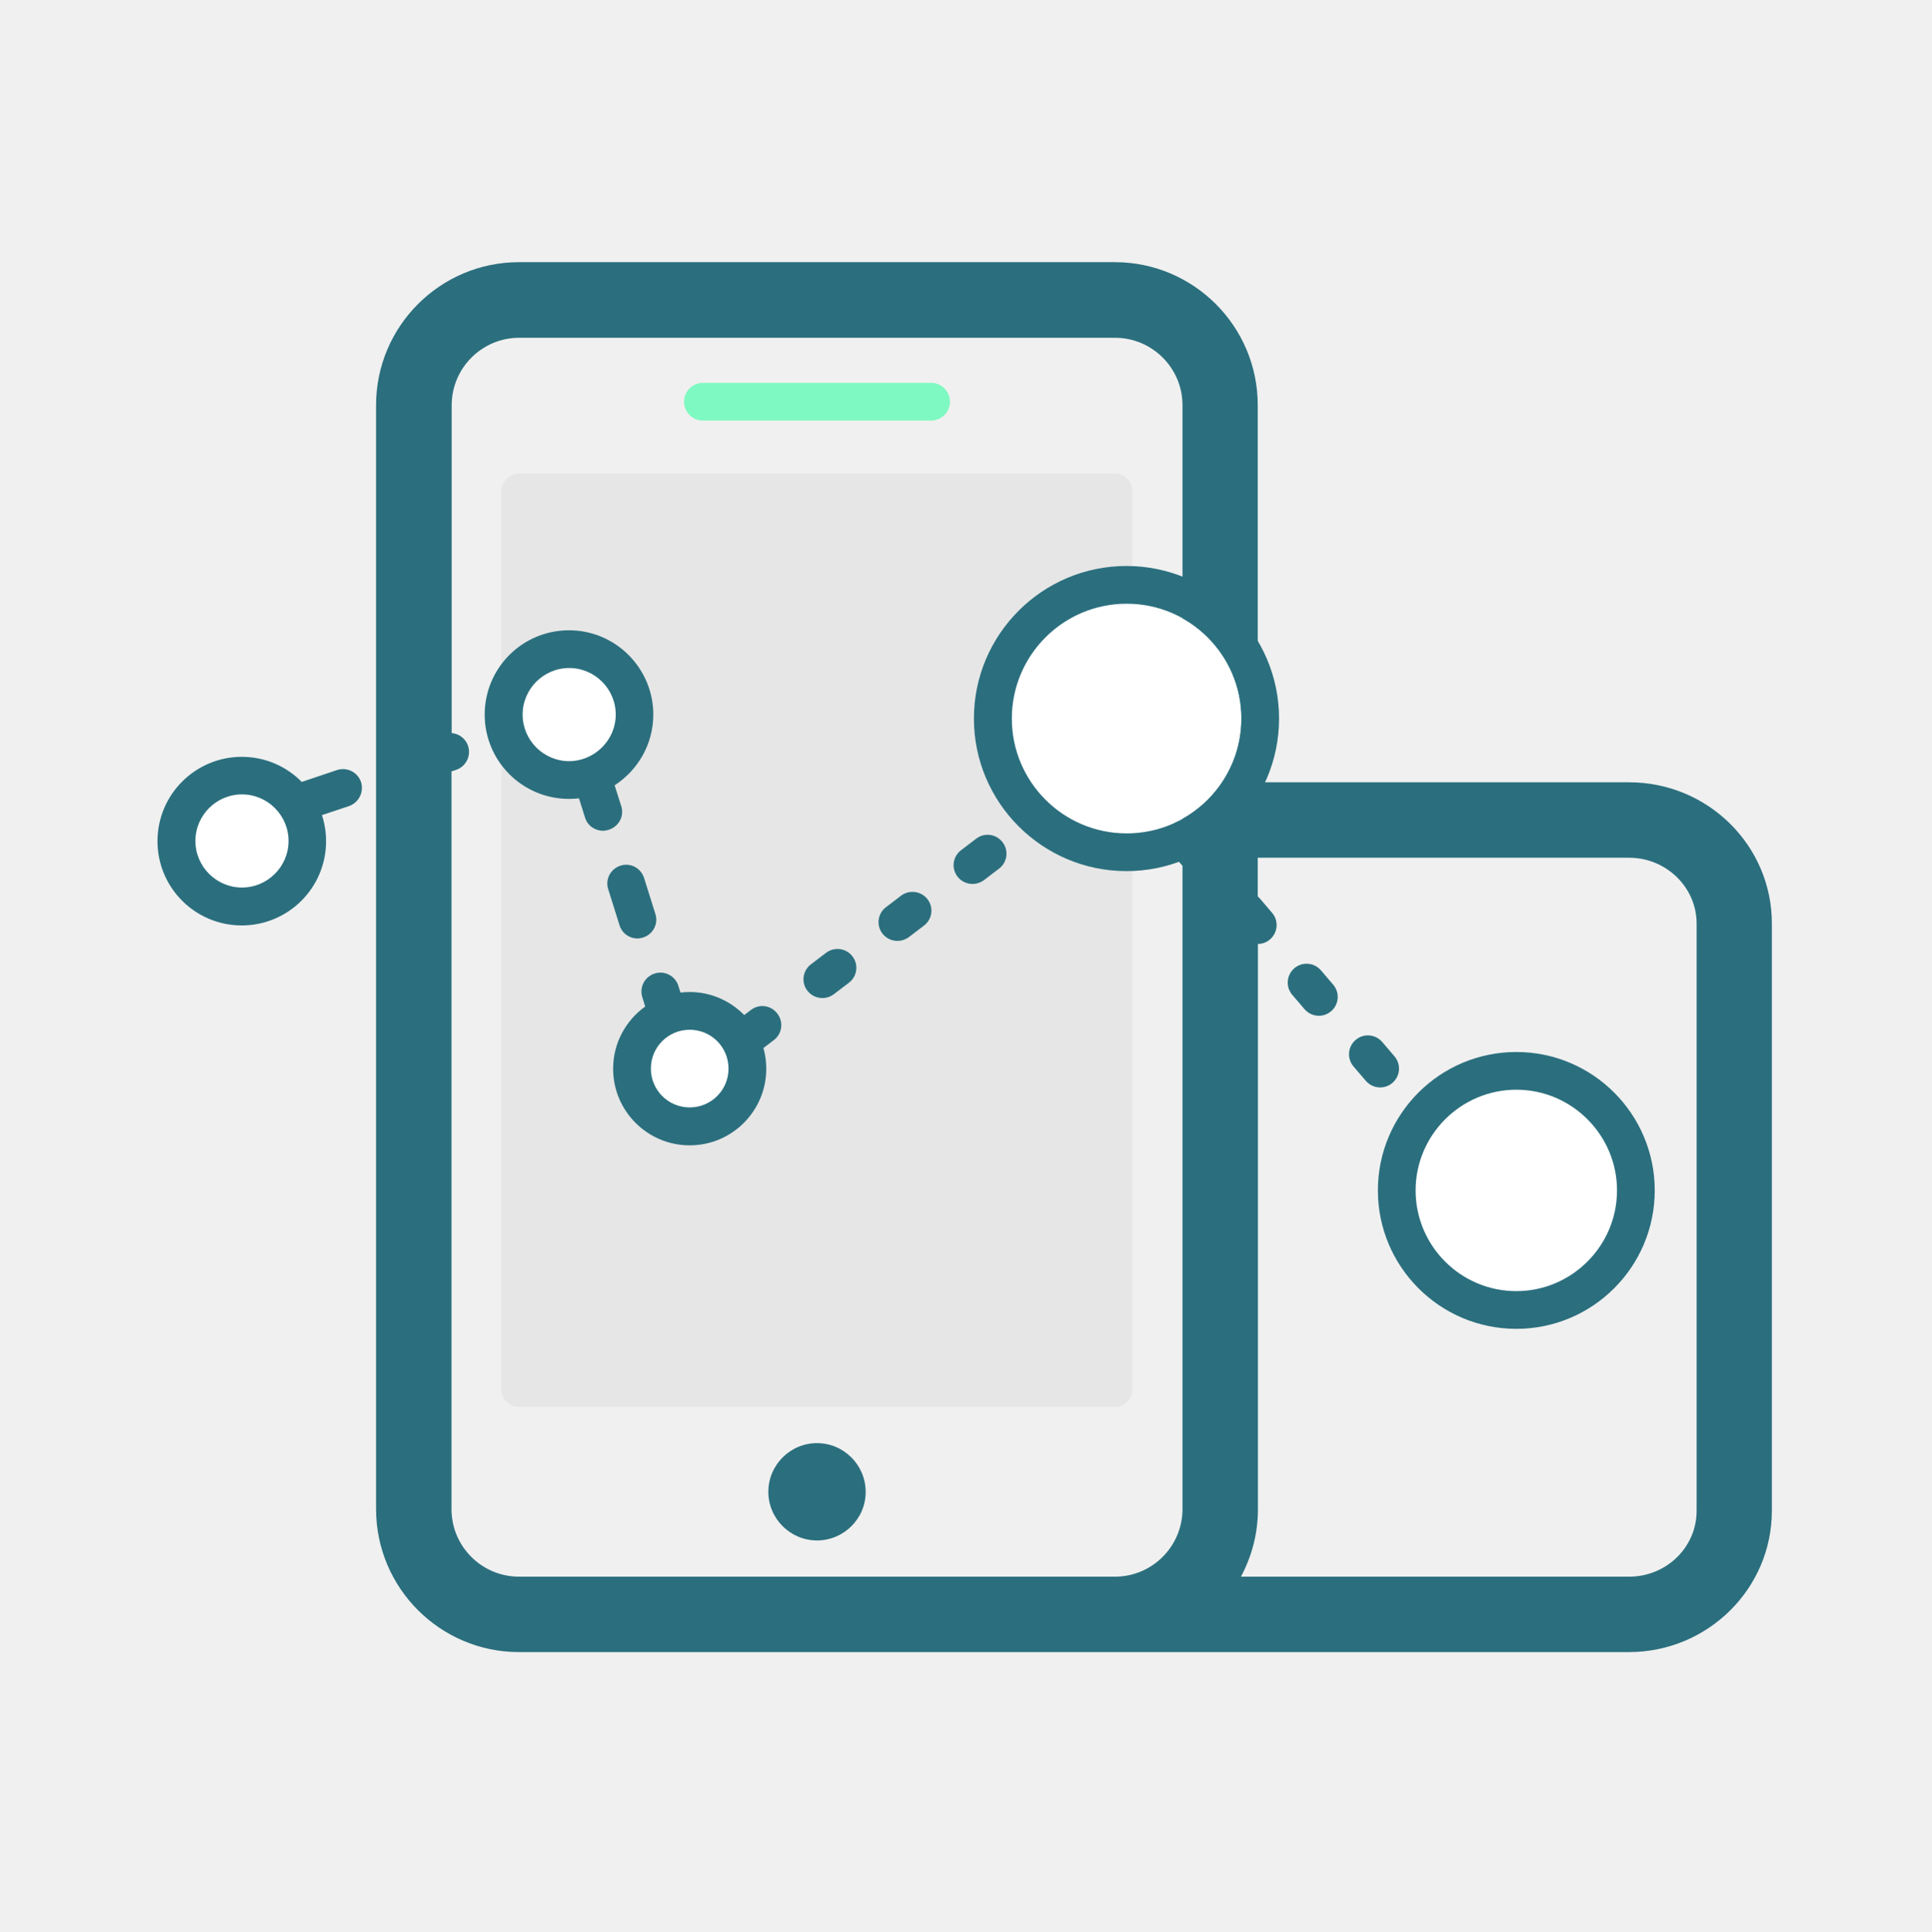
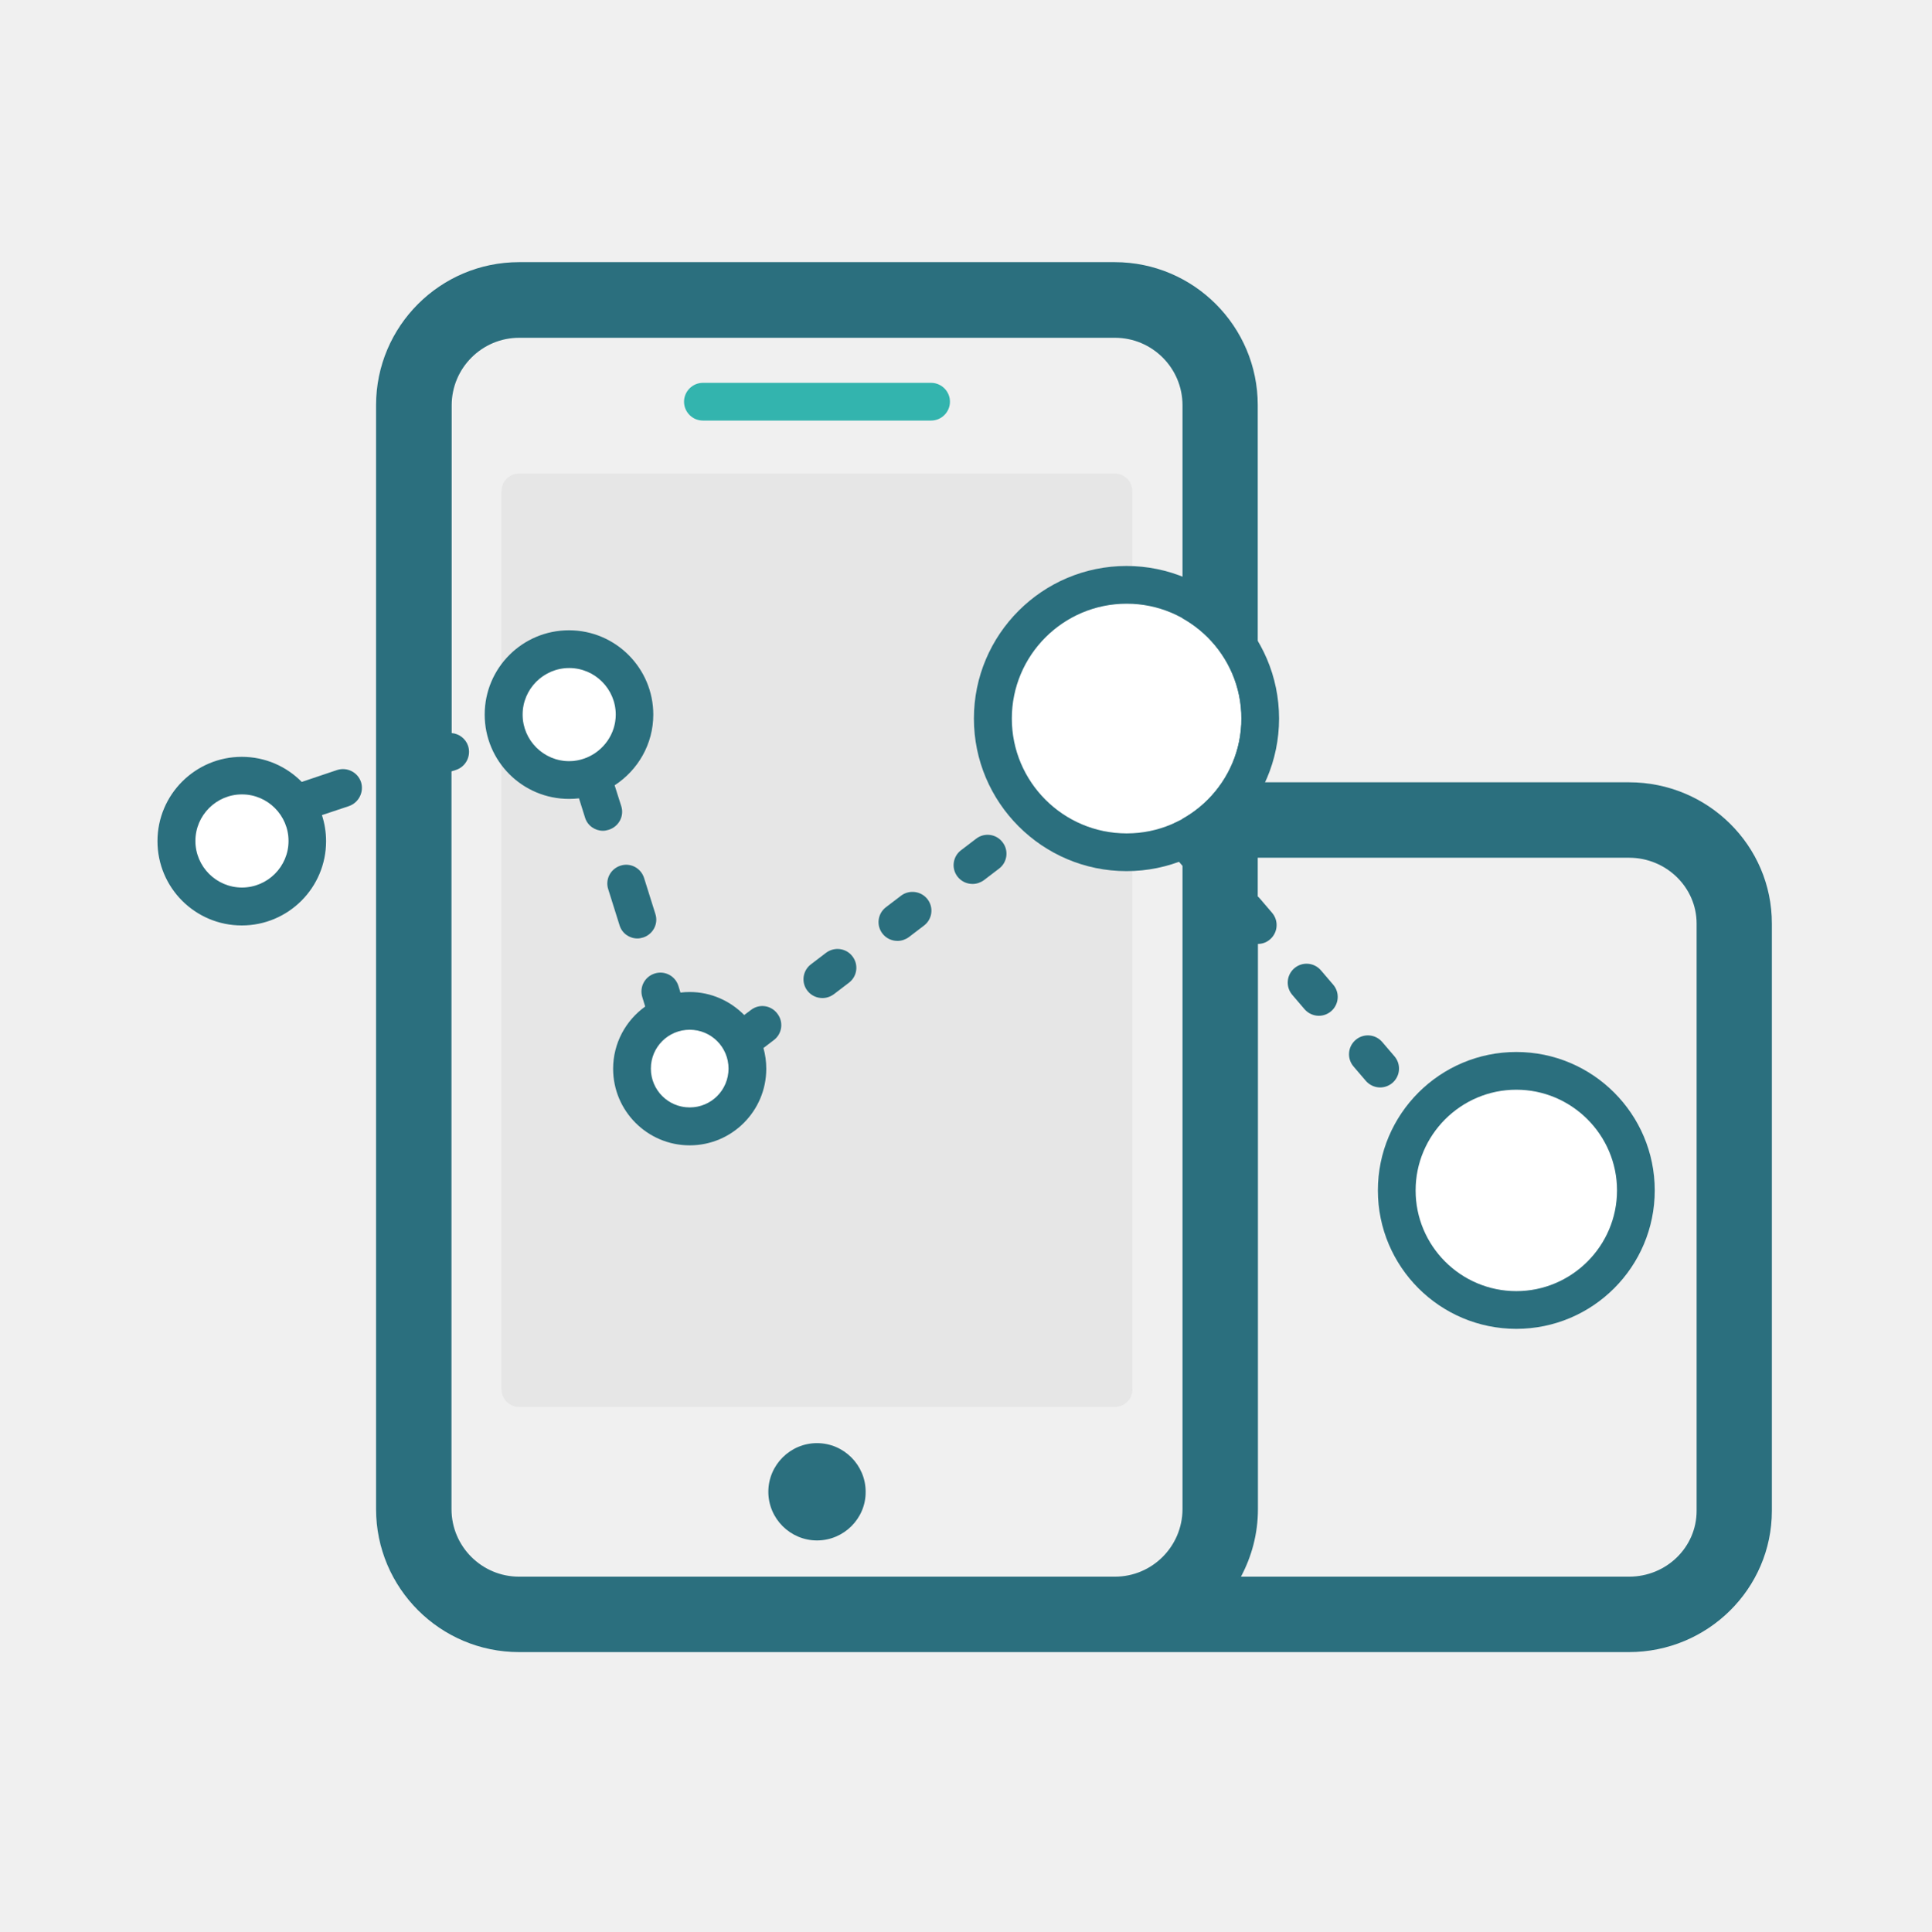
<svg xmlns="http://www.w3.org/2000/svg" width="261" height="261" viewBox="0 0 261 261" fill="none">
  <path d="M110.415 208.188C106.796 208.188 103.839 205.232 103.839 201.612C103.839 197.993 106.796 195.036 110.415 195.036C114.035 195.036 116.991 197.993 116.991 201.612C117.017 205.232 114.035 208.188 110.415 208.188Z" fill="#2B6F7E" />
  <path d="M153.057 187.772C153.057 189.072 151.987 190.143 150.687 190.143H70.144C68.844 190.143 67.773 189.072 67.773 187.772V66.371C67.773 65.072 68.844 64.001 70.144 64.001H150.661C151.961 64.001 153.032 65.072 153.032 66.371V187.772H153.057Z" fill="#E6E6E6" />
  <path d="M76.924 90.279C73.457 90.279 70.628 93.109 70.628 96.575C70.628 100.041 73.457 102.871 76.924 102.871C80.39 102.871 83.219 100.041 83.219 96.575C83.219 93.109 80.39 90.279 76.924 90.279ZM204.926 147.271C197.432 147.271 191.315 153.388 191.315 160.882C191.315 168.376 197.432 174.493 204.926 174.493C212.419 174.493 218.537 168.376 218.537 160.882C218.537 153.388 212.419 147.271 204.926 147.271Z" fill="white" />
  <path d="M204.926 142.174C194.603 142.174 186.217 150.559 186.217 160.882C186.217 171.205 194.603 179.59 204.926 179.59C215.249 179.59 223.634 171.205 223.634 160.882C223.634 150.559 215.249 142.174 204.926 142.174ZM191.315 160.882C191.315 153.388 197.432 147.271 204.926 147.271C212.419 147.271 218.537 153.388 218.537 160.882C218.537 168.376 212.419 174.493 204.926 174.493C197.407 174.493 191.315 168.376 191.315 160.882Z" fill="#2B6F7E" />
  <path d="M93.211 139.166C90.305 139.166 87.96 141.511 87.96 144.417C87.96 147.322 90.305 149.667 93.211 149.667C96.116 149.667 98.461 147.322 98.461 144.417C98.461 141.511 96.091 139.166 93.211 139.166ZM32.702 107.382C29.235 107.382 26.406 110.211 26.406 113.678C26.406 117.144 29.235 119.973 32.702 119.973C36.168 119.973 38.997 117.144 38.997 113.678C38.997 110.211 36.168 107.382 32.702 107.382Z" fill="white" />
  <path d="M48.785 105.674C48.326 104.349 46.898 103.635 45.548 104.069L40.781 105.674C38.717 103.584 35.862 102.284 32.676 102.284C26.406 102.284 21.283 107.382 21.283 113.678C21.283 119.973 26.38 125.071 32.676 125.071C38.972 125.071 44.069 119.973 44.069 113.678C44.069 112.454 43.865 111.256 43.508 110.16L47.179 108.937C48.504 108.453 49.218 107.025 48.785 105.674ZM32.702 119.948C29.235 119.948 26.406 117.119 26.406 113.652C26.406 110.186 29.235 107.357 32.702 107.357C36.168 107.357 38.997 110.186 38.997 113.652C38.997 117.119 36.168 119.948 32.702 119.948ZM83.958 108.937L83.066 106.133C86.201 104.094 88.291 100.577 88.291 96.575C88.291 90.305 83.194 85.182 76.898 85.182C70.603 85.182 65.505 90.279 65.505 96.575C65.505 102.871 70.603 107.968 76.898 107.968C77.357 107.968 77.816 107.943 78.249 107.892L79.065 110.492C79.396 111.588 80.415 112.276 81.486 112.276C81.741 112.276 81.996 112.225 82.251 112.148C83.653 111.715 84.392 110.262 83.958 108.937ZM79.243 102.412C79.141 102.437 79.039 102.488 78.963 102.514C78.326 102.743 77.637 102.871 76.924 102.871C73.457 102.871 70.628 100.041 70.628 96.575C70.628 93.109 73.457 90.279 76.924 90.279C80.39 90.279 83.219 93.109 83.219 96.575C83.219 99.2 81.562 101.469 79.243 102.412ZM86.15 126.83C86.405 126.83 86.66 126.779 86.915 126.702C88.266 126.269 89.005 124.842 88.572 123.516L87.043 118.648C86.609 117.297 85.182 116.558 83.856 116.991C82.506 117.424 81.766 118.852 82.2 120.177L83.729 125.045C84.06 126.141 85.054 126.83 86.15 126.83ZM111.639 128.767L109.6 130.322C108.478 131.163 108.249 132.768 109.115 133.89C109.625 134.553 110.39 134.884 111.154 134.884C111.69 134.884 112.225 134.706 112.684 134.374L114.723 132.819C115.844 131.978 116.074 130.373 115.207 129.251C114.366 128.13 112.76 127.926 111.639 128.767ZM135.496 113.831C134.655 112.709 133.049 112.48 131.927 113.346L129.888 114.901C128.767 115.742 128.537 117.348 129.404 118.47C129.914 119.132 130.678 119.464 131.443 119.464C131.978 119.464 132.514 119.285 132.972 118.954L135.011 117.399C136.133 116.558 136.362 114.952 135.496 113.831ZM121.783 121.044L119.744 122.599C118.622 123.44 118.393 125.045 119.26 126.167C119.769 126.83 120.534 127.161 121.299 127.161C121.834 127.161 122.369 126.983 122.828 126.651L124.867 125.096C125.989 124.255 126.218 122.65 125.351 121.528C124.51 120.432 122.904 120.203 121.783 121.044ZM101.494 136.49L100.577 137.178C98.691 135.266 96.091 134.068 93.211 134.068C92.777 134.068 92.37 134.094 91.962 134.145L91.681 133.227C91.248 131.876 89.821 131.137 88.47 131.57C87.119 132.004 86.38 133.431 86.813 134.782L87.195 136.031C84.57 137.917 82.862 140.976 82.862 144.442C82.862 150.151 87.501 154.79 93.211 154.79C98.92 154.79 103.559 150.151 103.559 144.442C103.559 143.474 103.431 142.53 103.177 141.638L104.578 140.568C105.7 139.727 105.929 138.121 105.063 136.999C104.222 135.853 102.616 135.623 101.494 136.49ZM87.96 144.417C87.96 141.511 90.305 139.166 93.211 139.166C96.116 139.166 98.461 141.511 98.461 144.417C98.461 147.322 96.116 149.667 93.211 149.667C90.305 149.667 87.96 147.322 87.96 144.417Z" fill="#2B6F7E" />
  <path d="M220.168 105.725H169.981V54.749C169.981 44.095 161.315 35.429 150.661 35.429H70.144C59.49 35.429 50.824 44.095 50.824 54.749V203.957C50.824 214.611 59.49 223.277 70.144 223.277H220.142C230.796 223.277 239.462 214.713 239.462 204.187V124.842C239.488 114.289 230.822 105.725 220.168 105.725ZM150.687 213.082H70.144C65.123 213.082 61.019 209.004 61.019 203.957V104.247L61.656 104.043C62.982 103.584 63.695 102.157 63.262 100.806C62.931 99.812 62.013 99.149 61.044 99.073V54.774C61.044 49.753 65.123 45.65 70.169 45.65H150.687C155.708 45.65 159.812 49.728 159.812 54.774V110.874C159.327 110.925 158.817 111.129 158.41 111.46C157.339 112.378 157.212 113.984 158.129 115.054L159.786 116.991L159.812 117.017V203.983C159.786 209.004 155.708 213.082 150.687 213.082ZM229.293 204.187C229.293 209.106 225.214 213.082 220.168 213.082H167.713C169.166 210.355 170.007 207.271 170.007 203.957V127.569C170.593 127.569 171.179 127.365 171.638 126.957C172.709 126.04 172.836 124.434 171.918 123.363L170.262 121.426C170.185 121.324 170.083 121.248 169.981 121.146V115.921H220.168C225.189 115.921 229.293 119.922 229.293 124.816V204.187Z" fill="#2B6F7E" />
  <path d="M186.804 140.823C185.886 139.752 184.28 139.625 183.21 140.542C182.139 141.46 182.012 143.066 182.929 144.136L184.586 146.073C185.096 146.66 185.81 146.965 186.523 146.965C187.109 146.965 187.696 146.762 188.18 146.354C189.25 145.436 189.378 143.83 188.46 142.76L186.804 140.823ZM178.52 131.137C177.602 130.067 175.997 129.939 174.926 130.857C173.856 131.774 173.728 133.38 174.646 134.451L176.302 136.388C176.812 136.974 177.526 137.28 178.24 137.28C178.826 137.28 179.412 137.076 179.896 136.668C180.967 135.751 181.094 134.145 180.177 133.074L178.52 131.137Z" fill="#2B6F7E" />
-   <path d="M125.836 56.839H94.995C93.593 56.839 92.446 55.692 92.446 54.29C92.446 52.888 93.593 51.741 94.995 51.741H125.836C127.237 51.741 128.384 52.888 128.384 54.29C128.384 55.692 127.237 56.839 125.836 56.839Z" fill="#7EF9C1" />
+   <path d="M125.836 56.839H94.995C93.593 56.839 92.446 55.692 92.446 54.29C92.446 52.888 93.593 51.741 94.995 51.741H125.836C127.237 51.741 128.384 52.888 128.384 54.29C128.384 55.692 127.237 56.839 125.836 56.839Z" fill="#33B4AE" />
  <path d="M152.242 81.588C143.677 81.588 136.719 88.546 136.719 97.11C136.719 105.674 143.677 112.633 152.242 112.633C160.806 112.633 167.764 105.674 167.764 97.11C167.764 88.546 160.806 81.588 152.242 81.588Z" fill="white" />
  <path d="M152.241 76.49C140.874 76.49 131.621 85.743 131.621 97.11C131.621 108.478 140.874 117.73 152.241 117.73C163.609 117.73 172.862 108.478 172.862 97.11C172.862 85.743 163.609 76.49 152.241 76.49ZM136.745 97.11C136.745 88.546 143.703 81.588 152.267 81.588C160.831 81.588 167.789 88.546 167.789 97.11C167.789 105.674 160.831 112.633 152.267 112.633C143.703 112.633 136.745 105.674 136.745 97.11Z" fill="#2B6F7E" />
</svg>
